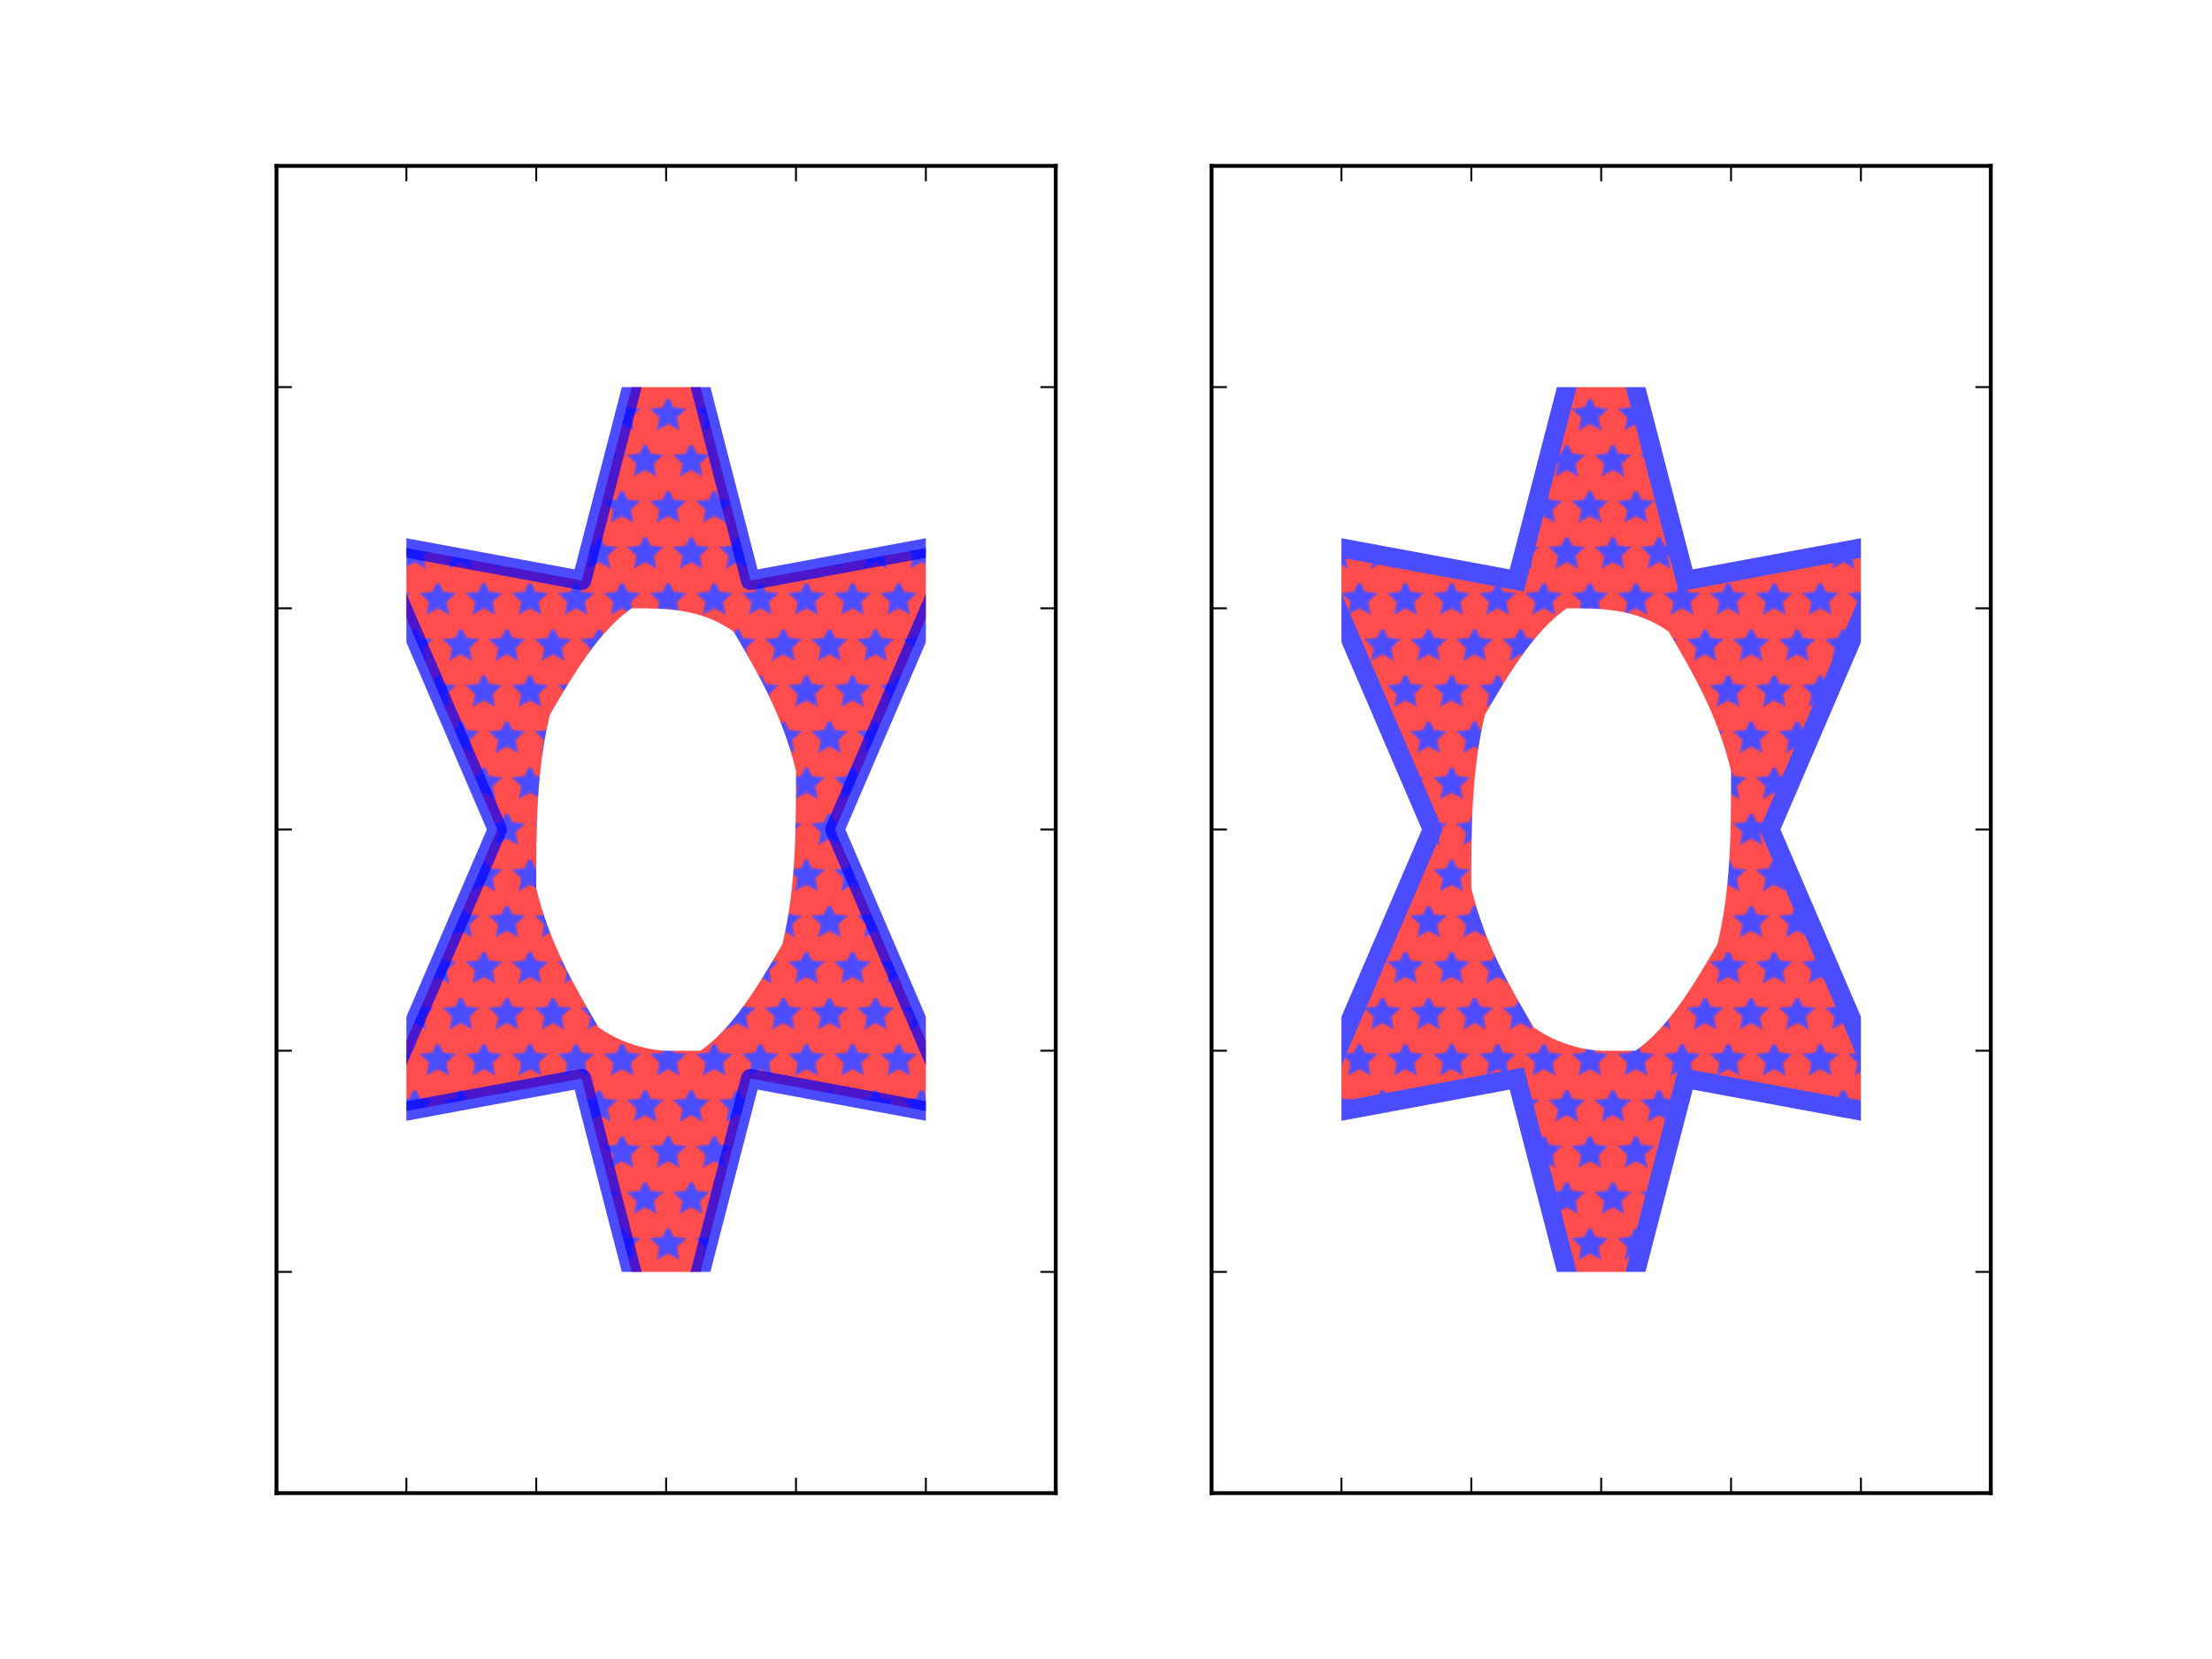
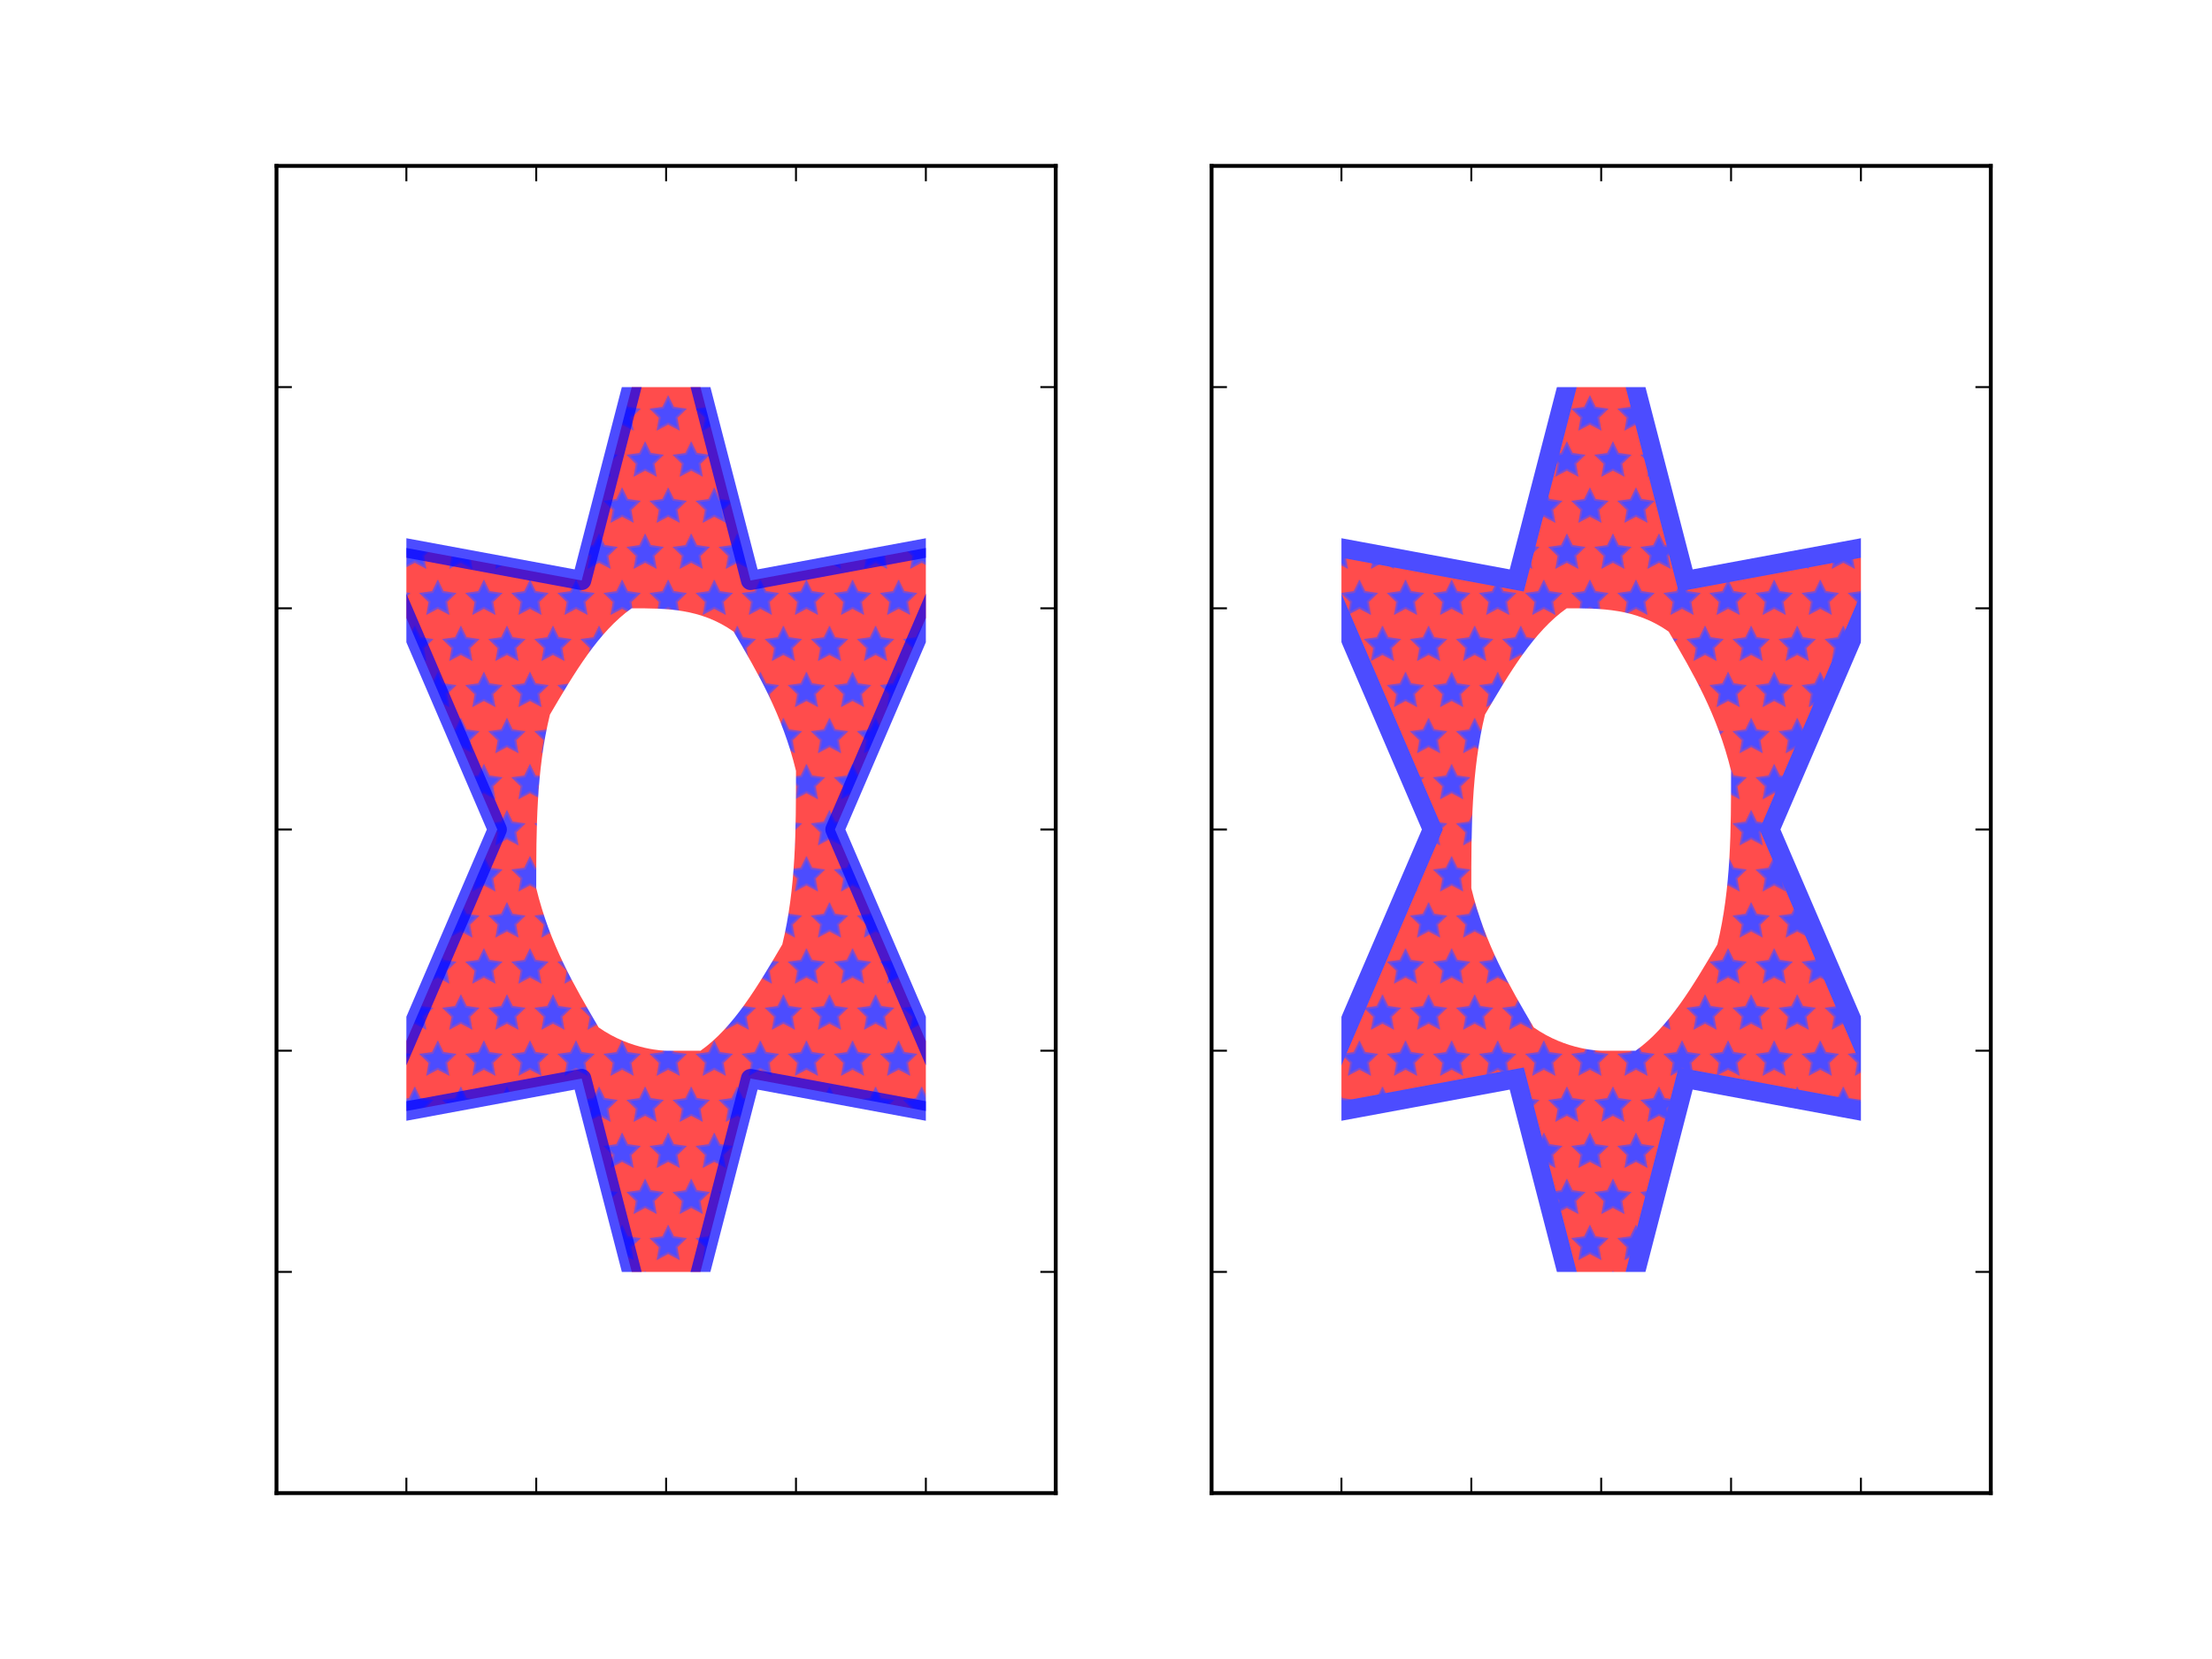
- <svg xmlns="http://www.w3.org/2000/svg" xmlns:xlink="http://www.w3.org/1999/xlink" height="432pt" version="1.1" viewBox="0 0 576 432" width="576pt">
+ <svg xmlns="http://www.w3.org/2000/svg" xmlns:xlink="http://www.w3.org/1999/xlink" width="576pt" height="432pt" viewBox="0 0 576 432" version="1.1">
  <defs>
-     <style type="text/css">
- *{stroke-linecap:butt;stroke-linejoin:round;}
-   </style>
+     <style type="text/css">*{stroke-linejoin: round; stroke-linecap: butt}</style>
  </defs>
  <g id="figure_1">
    <g id="patch_1">
-       <path d="M 0 432  L 576 432  L 576 0  L 0 0  z " style="fill:#ffffff;" />
+       <path d="M 0 432  L 576 432  L 576 0  L 0 0  z " style="fill: #ffffff" />
    </g>
    <g id="axes_1">
      <g id="patch_2">
-         <path d="M 72 388.8  L 274.909 388.8  L 274.909 43.2  L 72 43.2  z " style="fill:#ffffff;" />
+         <path d="M 72 388.8  L 274.909 388.8  L 274.909 43.2  L 72 43.2  z " style="fill: #ffffff" />
      </g>
      <g id="PathCollection_1">
-         <path clip-path="url(#p3a3c58397e)" d="M 173.455 66.24  L 151.473 151.152  L 97.307 141.12  L 129.491 216  L 97.307 290.88  L 151.473 280.848  L 173.455 365.76  L 195.436 280.848  L 249.602 290.88  L 217.418 216  L 249.602 141.12  L 195.436 151.152  z " style="fill:url(#h95f2a3a954);fill-opacity:0.7;stroke:#0000ff;stroke-opacity:0.7;stroke-width:5;" />
+         <path d="M 173.455 66.24  L 151.473 151.152  L 97.307 141.12  L 129.491 216  L 97.307 290.88  L 151.473 280.848  L 173.455 365.76  L 195.436 280.848  L 249.602 290.88  L 217.418 216  L 249.602 141.12  L 195.436 151.152  z " clip-path="url(#p4234805953)" style="fill: url(#h8da01be9d9); fill-opacity: 0.7; stroke: #0000ff; stroke-opacity: 0.7; stroke-width: 5" />
      </g>
      <g id="patch_3">
-         <path d="M 72 388.8  L 72 43.2  " style="fill:none;stroke:#000000;stroke-linecap:square;stroke-linejoin:miter;" />
+         <path d="M 72 388.8  L 72 43.2  " style="fill: none; stroke: #000000; stroke-linejoin: miter; stroke-linecap: square" />
      </g>
      <g id="patch_4">
-         <path d="M 274.909 388.8  L 274.909 43.2  " style="fill:none;stroke:#000000;stroke-linecap:square;stroke-linejoin:miter;" />
+         <path d="M 274.909 388.8  L 274.909 43.2  " style="fill: none; stroke: #000000; stroke-linejoin: miter; stroke-linecap: square" />
      </g>
      <g id="patch_5">
-         <path d="M 72 388.8  L 274.909 388.8  " style="fill:none;stroke:#000000;stroke-linecap:square;stroke-linejoin:miter;" />
+         <path d="M 72 388.8  L 274.909 388.8  " style="fill: none; stroke: #000000; stroke-linejoin: miter; stroke-linecap: square" />
      </g>
      <g id="patch_6">
-         <path d="M 72 43.2  L 274.909 43.2  " style="fill:none;stroke:#000000;stroke-linecap:square;stroke-linejoin:miter;" />
+         <path d="M 72 43.2  L 274.909 43.2  " style="fill: none; stroke: #000000; stroke-linejoin: miter; stroke-linecap: square" />
      </g>
      <g id="matplotlib.axis_1">
        <g id="xtick_1">
          <g id="line2d_1">
            <defs>
-               <path d="M 0 0  L 0 -4  " id="m368fc901b1" style="stroke:#000000;stroke-width:0.5;" />
+               <path id="m441ccbbe42" d="M 0 0  L 0 -4  " style="stroke: #000000; stroke-width: 0.5" />
            </defs>
            <g>
-               <use style="stroke:#000000;stroke-width:0.5;" x="72" xlink:href="#m368fc901b1" y="388.8" />
+               <use xlink:href="#m441ccbbe42" x="72" y="388.8" style="stroke: #000000; stroke-width: 0.5" />
            </g>
          </g>
          <g id="line2d_2">
            <defs>
-               <path d="M 0 0  L 0 4  " id="mc63e59a608" style="stroke:#000000;stroke-width:0.5;" />
+               <path id="mad5646bafe" d="M 0 0  L 0 4  " style="stroke: #000000; stroke-width: 0.5" />
            </defs>
            <g>
-               <use style="stroke:#000000;stroke-width:0.5;" x="72" xlink:href="#mc63e59a608" y="43.2" />
+               <use xlink:href="#mad5646bafe" x="72" y="43.2" style="stroke: #000000; stroke-width: 0.5" />
            </g>
          </g>
        </g>
        <g id="xtick_2">
          <g id="line2d_3">
            <g>
-               <use style="stroke:#000000;stroke-width:0.5;" x="105.818" xlink:href="#m368fc901b1" y="388.8" />
+               <use xlink:href="#m441ccbbe42" x="105.818" y="388.8" style="stroke: #000000; stroke-width: 0.5" />
            </g>
          </g>
          <g id="line2d_4">
            <g>
-               <use style="stroke:#000000;stroke-width:0.5;" x="105.818" xlink:href="#mc63e59a608" y="43.2" />
+               <use xlink:href="#mad5646bafe" x="105.818" y="43.2" style="stroke: #000000; stroke-width: 0.5" />
            </g>
          </g>
        </g>
        <g id="xtick_3">
          <g id="line2d_5">
            <g>
-               <use style="stroke:#000000;stroke-width:0.5;" x="139.636" xlink:href="#m368fc901b1" y="388.8" />
+               <use xlink:href="#m441ccbbe42" x="139.636" y="388.8" style="stroke: #000000; stroke-width: 0.5" />
            </g>
          </g>
          <g id="line2d_6">
            <g>
-               <use style="stroke:#000000;stroke-width:0.5;" x="139.636" xlink:href="#mc63e59a608" y="43.2" />
+               <use xlink:href="#mad5646bafe" x="139.636" y="43.2" style="stroke: #000000; stroke-width: 0.5" />
            </g>
          </g>
        </g>
        <g id="xtick_4">
          <g id="line2d_7">
            <g>
-               <use style="stroke:#000000;stroke-width:0.5;" x="173.455" xlink:href="#m368fc901b1" y="388.8" />
+               <use xlink:href="#m441ccbbe42" x="173.455" y="388.8" style="stroke: #000000; stroke-width: 0.5" />
            </g>
          </g>
          <g id="line2d_8">
            <g>
-               <use style="stroke:#000000;stroke-width:0.5;" x="173.455" xlink:href="#mc63e59a608" y="43.2" />
+               <use xlink:href="#mad5646bafe" x="173.455" y="43.2" style="stroke: #000000; stroke-width: 0.5" />
            </g>
          </g>
        </g>
        <g id="xtick_5">
          <g id="line2d_9">
            <g>
-               <use style="stroke:#000000;stroke-width:0.5;" x="207.273" xlink:href="#m368fc901b1" y="388.8" />
+               <use xlink:href="#m441ccbbe42" x="207.273" y="388.8" style="stroke: #000000; stroke-width: 0.5" />
            </g>
          </g>
          <g id="line2d_10">
            <g>
-               <use style="stroke:#000000;stroke-width:0.5;" x="207.273" xlink:href="#mc63e59a608" y="43.2" />
+               <use xlink:href="#mad5646bafe" x="207.273" y="43.2" style="stroke: #000000; stroke-width: 0.5" />
            </g>
          </g>
        </g>
        <g id="xtick_6">
          <g id="line2d_11">
            <g>
-               <use style="stroke:#000000;stroke-width:0.5;" x="241.091" xlink:href="#m368fc901b1" y="388.8" />
+               <use xlink:href="#m441ccbbe42" x="241.091" y="388.8" style="stroke: #000000; stroke-width: 0.5" />
            </g>
          </g>
          <g id="line2d_12">
            <g>
-               <use style="stroke:#000000;stroke-width:0.5;" x="241.091" xlink:href="#mc63e59a608" y="43.2" />
+               <use xlink:href="#mad5646bafe" x="241.091" y="43.2" style="stroke: #000000; stroke-width: 0.5" />
            </g>
          </g>
        </g>
        <g id="xtick_7">
          <g id="line2d_13">
            <g>
-               <use style="stroke:#000000;stroke-width:0.5;" x="274.909" xlink:href="#m368fc901b1" y="388.8" />
+               <use xlink:href="#m441ccbbe42" x="274.909" y="388.8" style="stroke: #000000; stroke-width: 0.5" />
            </g>
          </g>
          <g id="line2d_14">
            <g>
-               <use style="stroke:#000000;stroke-width:0.5;" x="274.909" xlink:href="#mc63e59a608" y="43.2" />
+               <use xlink:href="#mad5646bafe" x="274.909" y="43.2" style="stroke: #000000; stroke-width: 0.5" />
            </g>
          </g>
        </g>
      </g>
      <g id="matplotlib.axis_2">
        <g id="ytick_1">
          <g id="line2d_15">
            <defs>
-               <path d="M 0 0  L 4 0  " id="m556f96d829" style="stroke:#000000;stroke-width:0.5;" />
+               <path id="mebf891ec74" d="M 0 0  L 4 0  " style="stroke: #000000; stroke-width: 0.5" />
            </defs>
            <g>
-               <use style="stroke:#000000;stroke-width:0.5;" x="72" xlink:href="#m556f96d829" y="388.8" />
+               <use xlink:href="#mebf891ec74" x="72" y="388.8" style="stroke: #000000; stroke-width: 0.5" />
            </g>
          </g>
          <g id="line2d_16">
            <defs>
-               <path d="M 0 0  L -4 0  " id="m27e32ca04a" style="stroke:#000000;stroke-width:0.5;" />
+               <path id="m0be78051dd" d="M 0 0  L -4 0  " style="stroke: #000000; stroke-width: 0.5" />
            </defs>
            <g>
-               <use style="stroke:#000000;stroke-width:0.5;" x="274.909" xlink:href="#m27e32ca04a" y="388.8" />
+               <use xlink:href="#m0be78051dd" x="274.909" y="388.8" style="stroke: #000000; stroke-width: 0.5" />
            </g>
          </g>
        </g>
        <g id="ytick_2">
          <g id="line2d_17">
            <g>
-               <use style="stroke:#000000;stroke-width:0.5;" x="72" xlink:href="#m556f96d829" y="331.2" />
+               <use xlink:href="#mebf891ec74" x="72" y="331.2" style="stroke: #000000; stroke-width: 0.5" />
            </g>
          </g>
          <g id="line2d_18">
            <g>
-               <use style="stroke:#000000;stroke-width:0.5;" x="274.909" xlink:href="#m27e32ca04a" y="331.2" />
+               <use xlink:href="#m0be78051dd" x="274.909" y="331.2" style="stroke: #000000; stroke-width: 0.5" />
            </g>
          </g>
        </g>
        <g id="ytick_3">
          <g id="line2d_19">
            <g>
-               <use style="stroke:#000000;stroke-width:0.5;" x="72" xlink:href="#m556f96d829" y="273.6" />
+               <use xlink:href="#mebf891ec74" x="72" y="273.6" style="stroke: #000000; stroke-width: 0.5" />
            </g>
          </g>
          <g id="line2d_20">
            <g>
-               <use style="stroke:#000000;stroke-width:0.5;" x="274.909" xlink:href="#m27e32ca04a" y="273.6" />
+               <use xlink:href="#m0be78051dd" x="274.909" y="273.6" style="stroke: #000000; stroke-width: 0.5" />
            </g>
          </g>
        </g>
        <g id="ytick_4">
          <g id="line2d_21">
            <g>
-               <use style="stroke:#000000;stroke-width:0.5;" x="72" xlink:href="#m556f96d829" y="216" />
+               <use xlink:href="#mebf891ec74" x="72" y="216" style="stroke: #000000; stroke-width: 0.5" />
            </g>
          </g>
          <g id="line2d_22">
            <g>
-               <use style="stroke:#000000;stroke-width:0.5;" x="274.909" xlink:href="#m27e32ca04a" y="216" />
+               <use xlink:href="#m0be78051dd" x="274.909" y="216" style="stroke: #000000; stroke-width: 0.5" />
            </g>
          </g>
        </g>
        <g id="ytick_5">
          <g id="line2d_23">
            <g>
-               <use style="stroke:#000000;stroke-width:0.5;" x="72" xlink:href="#m556f96d829" y="158.4" />
+               <use xlink:href="#mebf891ec74" x="72" y="158.4" style="stroke: #000000; stroke-width: 0.5" />
            </g>
          </g>
          <g id="line2d_24">
            <g>
-               <use style="stroke:#000000;stroke-width:0.5;" x="274.909" xlink:href="#m27e32ca04a" y="158.4" />
+               <use xlink:href="#m0be78051dd" x="274.909" y="158.4" style="stroke: #000000; stroke-width: 0.5" />
            </g>
          </g>
        </g>
        <g id="ytick_6">
          <g id="line2d_25">
            <g>
-               <use style="stroke:#000000;stroke-width:0.5;" x="72" xlink:href="#m556f96d829" y="100.8" />
+               <use xlink:href="#mebf891ec74" x="72" y="100.8" style="stroke: #000000; stroke-width: 0.5" />
            </g>
          </g>
          <g id="line2d_26">
            <g>
-               <use style="stroke:#000000;stroke-width:0.5;" x="274.909" xlink:href="#m27e32ca04a" y="100.8" />
+               <use xlink:href="#m0be78051dd" x="274.909" y="100.8" style="stroke: #000000; stroke-width: 0.5" />
            </g>
          </g>
        </g>
        <g id="ytick_7">
          <g id="line2d_27">
            <g>
-               <use style="stroke:#000000;stroke-width:0.5;" x="72" xlink:href="#m556f96d829" y="43.2" />
+               <use xlink:href="#mebf891ec74" x="72" y="43.2" style="stroke: #000000; stroke-width: 0.5" />
            </g>
          </g>
          <g id="line2d_28">
            <g>
-               <use style="stroke:#000000;stroke-width:0.5;" x="274.909" xlink:href="#m27e32ca04a" y="43.2" />
+               <use xlink:href="#m0be78051dd" x="274.909" y="43.2" style="stroke: #000000; stroke-width: 0.5" />
            </g>
          </g>
        </g>
      </g>
    </g>
    <g id="axes_2">
      <g id="patch_7">
-         <path d="M 315.491 388.8  L 518.4 388.8  L 518.4 43.2  L 315.491 43.2  z " style="fill:#ffffff;" />
+         <path d="M 315.491 388.8  L 518.4 388.8  L 518.4 43.2  L 315.491 43.2  z " style="fill: #ffffff" />
      </g>
      <g id="patch_8">
-         <path clip-path="url(#p0b645584cb)" d="M 416.945 66.24  L 394.964 151.152  L 340.798 141.12  L 372.982 216  L 340.798 290.88  L 394.964 280.848  L 416.945 365.76  L 438.927 280.848  L 493.093 290.88  L 460.909 216  L 493.093 141.12  L 438.927 151.152  z " style="fill:url(#h95f2a3a954);opacity:0.7;stroke:#0000ff;stroke-linejoin:miter;stroke-width:5;" />
+         <path d="M 416.945 66.24  L 394.964 151.152  L 340.798 141.12  L 372.982 216  L 340.798 290.88  L 394.964 280.848  L 416.945 365.76  L 438.927 280.848  L 493.093 290.88  L 460.909 216  L 493.093 141.12  L 438.927 151.152  z " clip-path="url(#p1824667f16)" style="fill: url(#h8da01be9d9); opacity: 0.7; stroke: #0000ff; stroke-width: 5; stroke-linejoin: miter" />
      </g>
      <g id="patch_9">
-         <path d="M 315.491 388.8  L 315.491 43.2  " style="fill:none;stroke:#000000;stroke-linecap:square;stroke-linejoin:miter;" />
+         <path d="M 315.491 388.8  L 315.491 43.2  " style="fill: none; stroke: #000000; stroke-linejoin: miter; stroke-linecap: square" />
      </g>
      <g id="patch_10">
-         <path d="M 518.4 388.8  L 518.4 43.2  " style="fill:none;stroke:#000000;stroke-linecap:square;stroke-linejoin:miter;" />
+         <path d="M 518.4 388.8  L 518.4 43.2  " style="fill: none; stroke: #000000; stroke-linejoin: miter; stroke-linecap: square" />
      </g>
      <g id="patch_11">
-         <path d="M 315.491 388.8  L 518.4 388.8  " style="fill:none;stroke:#000000;stroke-linecap:square;stroke-linejoin:miter;" />
+         <path d="M 315.491 388.8  L 518.4 388.8  " style="fill: none; stroke: #000000; stroke-linejoin: miter; stroke-linecap: square" />
      </g>
      <g id="patch_12">
-         <path d="M 315.491 43.2  L 518.4 43.2  " style="fill:none;stroke:#000000;stroke-linecap:square;stroke-linejoin:miter;" />
+         <path d="M 315.491 43.2  L 518.4 43.2  " style="fill: none; stroke: #000000; stroke-linejoin: miter; stroke-linecap: square" />
      </g>
      <g id="matplotlib.axis_3">
        <g id="xtick_8">
          <g id="line2d_29">
            <g>
-               <use style="stroke:#000000;stroke-width:0.5;" x="315.491" xlink:href="#m368fc901b1" y="388.8" />
+               <use xlink:href="#m441ccbbe42" x="315.491" y="388.8" style="stroke: #000000; stroke-width: 0.5" />
            </g>
          </g>
          <g id="line2d_30">
            <g>
-               <use style="stroke:#000000;stroke-width:0.5;" x="315.491" xlink:href="#mc63e59a608" y="43.2" />
+               <use xlink:href="#mad5646bafe" x="315.491" y="43.2" style="stroke: #000000; stroke-width: 0.5" />
            </g>
          </g>
        </g>
        <g id="xtick_9">
          <g id="line2d_31">
            <g>
-               <use style="stroke:#000000;stroke-width:0.5;" x="349.309" xlink:href="#m368fc901b1" y="388.8" />
+               <use xlink:href="#m441ccbbe42" x="349.309" y="388.8" style="stroke: #000000; stroke-width: 0.5" />
            </g>
          </g>
          <g id="line2d_32">
            <g>
-               <use style="stroke:#000000;stroke-width:0.5;" x="349.309" xlink:href="#mc63e59a608" y="43.2" />
+               <use xlink:href="#mad5646bafe" x="349.309" y="43.2" style="stroke: #000000; stroke-width: 0.5" />
            </g>
          </g>
        </g>
        <g id="xtick_10">
          <g id="line2d_33">
            <g>
-               <use style="stroke:#000000;stroke-width:0.5;" x="383.127" xlink:href="#m368fc901b1" y="388.8" />
+               <use xlink:href="#m441ccbbe42" x="383.127" y="388.8" style="stroke: #000000; stroke-width: 0.5" />
            </g>
          </g>
          <g id="line2d_34">
            <g>
-               <use style="stroke:#000000;stroke-width:0.5;" x="383.127" xlink:href="#mc63e59a608" y="43.2" />
+               <use xlink:href="#mad5646bafe" x="383.127" y="43.2" style="stroke: #000000; stroke-width: 0.5" />
            </g>
          </g>
        </g>
        <g id="xtick_11">
          <g id="line2d_35">
            <g>
-               <use style="stroke:#000000;stroke-width:0.5;" x="416.945" xlink:href="#m368fc901b1" y="388.8" />
+               <use xlink:href="#m441ccbbe42" x="416.945" y="388.8" style="stroke: #000000; stroke-width: 0.5" />
            </g>
          </g>
          <g id="line2d_36">
            <g>
-               <use style="stroke:#000000;stroke-width:0.5;" x="416.945" xlink:href="#mc63e59a608" y="43.2" />
+               <use xlink:href="#mad5646bafe" x="416.945" y="43.2" style="stroke: #000000; stroke-width: 0.5" />
            </g>
          </g>
        </g>
        <g id="xtick_12">
          <g id="line2d_37">
            <g>
-               <use style="stroke:#000000;stroke-width:0.5;" x="450.764" xlink:href="#m368fc901b1" y="388.8" />
+               <use xlink:href="#m441ccbbe42" x="450.764" y="388.8" style="stroke: #000000; stroke-width: 0.5" />
            </g>
          </g>
          <g id="line2d_38">
            <g>
-               <use style="stroke:#000000;stroke-width:0.5;" x="450.764" xlink:href="#mc63e59a608" y="43.2" />
+               <use xlink:href="#mad5646bafe" x="450.764" y="43.2" style="stroke: #000000; stroke-width: 0.5" />
            </g>
          </g>
        </g>
        <g id="xtick_13">
          <g id="line2d_39">
            <g>
-               <use style="stroke:#000000;stroke-width:0.5;" x="484.582" xlink:href="#m368fc901b1" y="388.8" />
+               <use xlink:href="#m441ccbbe42" x="484.582" y="388.8" style="stroke: #000000; stroke-width: 0.5" />
            </g>
          </g>
          <g id="line2d_40">
            <g>
-               <use style="stroke:#000000;stroke-width:0.5;" x="484.582" xlink:href="#mc63e59a608" y="43.2" />
+               <use xlink:href="#mad5646bafe" x="484.582" y="43.2" style="stroke: #000000; stroke-width: 0.5" />
            </g>
          </g>
        </g>
        <g id="xtick_14">
          <g id="line2d_41">
            <g>
-               <use style="stroke:#000000;stroke-width:0.5;" x="518.4" xlink:href="#m368fc901b1" y="388.8" />
+               <use xlink:href="#m441ccbbe42" x="518.4" y="388.8" style="stroke: #000000; stroke-width: 0.5" />
            </g>
          </g>
          <g id="line2d_42">
            <g>
-               <use style="stroke:#000000;stroke-width:0.5;" x="518.4" xlink:href="#mc63e59a608" y="43.2" />
+               <use xlink:href="#mad5646bafe" x="518.4" y="43.2" style="stroke: #000000; stroke-width: 0.5" />
            </g>
          </g>
        </g>
      </g>
      <g id="matplotlib.axis_4">
        <g id="ytick_8">
          <g id="line2d_43">
            <g>
-               <use style="stroke:#000000;stroke-width:0.5;" x="315.491" xlink:href="#m556f96d829" y="388.8" />
+               <use xlink:href="#mebf891ec74" x="315.491" y="388.8" style="stroke: #000000; stroke-width: 0.5" />
            </g>
          </g>
          <g id="line2d_44">
            <g>
-               <use style="stroke:#000000;stroke-width:0.5;" x="518.4" xlink:href="#m27e32ca04a" y="388.8" />
+               <use xlink:href="#m0be78051dd" x="518.4" y="388.8" style="stroke: #000000; stroke-width: 0.5" />
            </g>
          </g>
        </g>
        <g id="ytick_9">
          <g id="line2d_45">
            <g>
-               <use style="stroke:#000000;stroke-width:0.5;" x="315.491" xlink:href="#m556f96d829" y="331.2" />
+               <use xlink:href="#mebf891ec74" x="315.491" y="331.2" style="stroke: #000000; stroke-width: 0.5" />
            </g>
          </g>
          <g id="line2d_46">
            <g>
-               <use style="stroke:#000000;stroke-width:0.5;" x="518.4" xlink:href="#m27e32ca04a" y="331.2" />
+               <use xlink:href="#m0be78051dd" x="518.4" y="331.2" style="stroke: #000000; stroke-width: 0.5" />
            </g>
          </g>
        </g>
        <g id="ytick_10">
          <g id="line2d_47">
            <g>
-               <use style="stroke:#000000;stroke-width:0.5;" x="315.491" xlink:href="#m556f96d829" y="273.6" />
+               <use xlink:href="#mebf891ec74" x="315.491" y="273.6" style="stroke: #000000; stroke-width: 0.5" />
            </g>
          </g>
          <g id="line2d_48">
            <g>
-               <use style="stroke:#000000;stroke-width:0.5;" x="518.4" xlink:href="#m27e32ca04a" y="273.6" />
+               <use xlink:href="#m0be78051dd" x="518.4" y="273.6" style="stroke: #000000; stroke-width: 0.5" />
            </g>
          </g>
        </g>
        <g id="ytick_11">
          <g id="line2d_49">
            <g>
-               <use style="stroke:#000000;stroke-width:0.5;" x="315.491" xlink:href="#m556f96d829" y="216" />
+               <use xlink:href="#mebf891ec74" x="315.491" y="216" style="stroke: #000000; stroke-width: 0.5" />
            </g>
          </g>
          <g id="line2d_50">
            <g>
-               <use style="stroke:#000000;stroke-width:0.5;" x="518.4" xlink:href="#m27e32ca04a" y="216" />
+               <use xlink:href="#m0be78051dd" x="518.4" y="216" style="stroke: #000000; stroke-width: 0.5" />
            </g>
          </g>
        </g>
        <g id="ytick_12">
          <g id="line2d_51">
            <g>
-               <use style="stroke:#000000;stroke-width:0.5;" x="315.491" xlink:href="#m556f96d829" y="158.4" />
+               <use xlink:href="#mebf891ec74" x="315.491" y="158.4" style="stroke: #000000; stroke-width: 0.5" />
            </g>
          </g>
          <g id="line2d_52">
            <g>
-               <use style="stroke:#000000;stroke-width:0.5;" x="518.4" xlink:href="#m27e32ca04a" y="158.4" />
+               <use xlink:href="#m0be78051dd" x="518.4" y="158.4" style="stroke: #000000; stroke-width: 0.5" />
            </g>
          </g>
        </g>
        <g id="ytick_13">
          <g id="line2d_53">
            <g>
-               <use style="stroke:#000000;stroke-width:0.5;" x="315.491" xlink:href="#m556f96d829" y="100.8" />
+               <use xlink:href="#mebf891ec74" x="315.491" y="100.8" style="stroke: #000000; stroke-width: 0.5" />
            </g>
          </g>
          <g id="line2d_54">
            <g>
-               <use style="stroke:#000000;stroke-width:0.5;" x="518.4" xlink:href="#m27e32ca04a" y="100.8" />
+               <use xlink:href="#m0be78051dd" x="518.4" y="100.8" style="stroke: #000000; stroke-width: 0.5" />
            </g>
          </g>
        </g>
        <g id="ytick_14">
          <g id="line2d_55">
            <g>
-               <use style="stroke:#000000;stroke-width:0.5;" x="315.491" xlink:href="#m556f96d829" y="43.2" />
+               <use xlink:href="#mebf891ec74" x="315.491" y="43.2" style="stroke: #000000; stroke-width: 0.5" />
            </g>
          </g>
          <g id="line2d_56">
            <g>
-               <use style="stroke:#000000;stroke-width:0.5;" x="518.4" xlink:href="#m27e32ca04a" y="43.2" />
+               <use xlink:href="#m0be78051dd" x="518.4" y="43.2" style="stroke: #000000; stroke-width: 0.5" />
            </g>
          </g>
        </g>
      </g>
    </g>
  </g>
  <defs>
-     <clipPath id="p3a3c58397e">
+     <clipPath id="p4234805953">
      <path d="M 105.818 331.2  L 241.091 331.2  L 241.091 100.8  L 105.818 100.8  z M 173.455 273.6  C 173.455 273.6 164.486 273.6 155.883 267.531  C 149.541 256.729 143.2 245.928 139.636 231.276  C 139.636 216 139.636 200.724 143.2 186.072  C 149.541 175.271 155.883 164.469 164.486 158.4  C 173.455 158.4 182.423 158.4 191.026 164.469  C 197.368 175.271 203.709 186.072 207.273 200.724  C 207.273 216 207.273 231.276 203.709 245.928  C 197.368 256.729 191.026 267.531 182.423 273.6  z " />
    </clipPath>
-     <clipPath id="p0b645584cb">
+     <clipPath id="p1824667f16">
      <path d="M 349.309 331.2  L 484.582 331.2  L 484.582 100.8  L 349.309 100.8  z M 416.945 273.6  C 416.945 273.6 407.977 273.6 399.374 267.531  C 393.032 256.729 386.691 245.928 383.127 231.276  C 383.127 216 383.127 200.724 386.691 186.072  C 393.032 175.271 399.374 164.469 407.977 158.4  C 416.945 158.4 425.914 158.4 434.517 164.469  C 440.859 175.271 447.2 186.072 450.764 200.724  C 450.764 216 450.764 231.276 447.2 245.928  C 440.859 256.729 434.517 267.531 425.914 273.6  z " />
    </clipPath>
  </defs>
  <defs>
-     <pattern height="72" id="h95f2a3a954" patternUnits="userSpaceOnUse" width="72" x="0" y="0">
-       <rect fill="#ff0000" height="73" width="73" x="0" y="0" />
-       <path d="M 0 68  L -1.176 70.382  L -3.804 70.764  L -1.902 72.618  L -2.351 75.236  L -0 74  L 2.351 75.236  L 1.902 72.618  L 3.804 70.764  L 1.176 70.382  L 0 68  M 12 68  L 10.824 70.382  L 8.196 70.764  L 10.098 72.618  L 9.649 75.236  L 12 74  L 14.351 75.236  L 13.902 72.618  L 15.804 70.764  L 13.176 70.382  L 12 68  M 24 68  L 22.824 70.382  L 20.196 70.764  L 22.098 72.618  L 21.649 75.236  L 24 74  L 26.351 75.236  L 25.902 72.618  L 27.804 70.764  L 25.176 70.382  L 24 68  M 36 68  L 34.824 70.382  L 32.196 70.764  L 34.098 72.618  L 33.649 75.236  L 36 74  L 38.351 75.236  L 37.902 72.618  L 39.804 70.764  L 37.176 70.382  L 36 68  M 48 68  L 46.824 70.382  L 44.196 70.764  L 46.098 72.618  L 45.649 75.236  L 48 74  L 50.351 75.236  L 49.902 72.618  L 51.804 70.764  L 49.176 70.382  L 48 68  M 60 68  L 58.824 70.382  L 56.196 70.764  L 58.098 72.618  L 57.649 75.236  L 60 74  L 62.351 75.236  L 61.902 72.618  L 63.804 70.764  L 61.176 70.382  L 60 68  M 72 68  L 70.824 70.382  L 68.196 70.764  L 70.098 72.618  L 69.649 75.236  L 72 74  L 74.351 75.236  L 73.902 72.618  L 75.804 70.764  L 73.176 70.382  L 72 68  M 6 56  L 4.824 58.382  L 2.196 58.764  L 4.098 60.618  L 3.649 63.236  L 6 62  L 8.351 63.236  L 7.902 60.618  L 9.804 58.764  L 7.176 58.382  L 6 56  M 18 56  L 16.824 58.382  L 14.196 58.764  L 16.098 60.618  L 15.649 63.236  L 18 62  L 20.351 63.236  L 19.902 60.618  L 21.804 58.764  L 19.176 58.382  L 18 56  M 30 56  L 28.824 58.382  L 26.196 58.764  L 28.098 60.618  L 27.649 63.236  L 30 62  L 32.351 63.236  L 31.902 60.618  L 33.804 58.764  L 31.176 58.382  L 30 56  M 42 56  L 40.824 58.382  L 38.196 58.764  L 40.098 60.618  L 39.649 63.236  L 42 62  L 44.351 63.236  L 43.902 60.618  L 45.804 58.764  L 43.176 58.382  L 42 56  M 54 56  L 52.824 58.382  L 50.196 58.764  L 52.098 60.618  L 51.649 63.236  L 54 62  L 56.351 63.236  L 55.902 60.618  L 57.804 58.764  L 55.176 58.382  L 54 56  M 66 56  L 64.824 58.382  L 62.196 58.764  L 64.098 60.618  L 63.649 63.236  L 66 62  L 68.351 63.236  L 67.902 60.618  L 69.804 58.764  L 67.176 58.382  L 66 56  M 0 44  L -1.176 46.382  L -3.804 46.764  L -1.902 48.618  L -2.351 51.236  L -0 50  L 2.351 51.236  L 1.902 48.618  L 3.804 46.764  L 1.176 46.382  L 0 44  M 12 44  L 10.824 46.382  L 8.196 46.764  L 10.098 48.618  L 9.649 51.236  L 12 50  L 14.351 51.236  L 13.902 48.618  L 15.804 46.764  L 13.176 46.382  L 12 44  M 24 44  L 22.824 46.382  L 20.196 46.764  L 22.098 48.618  L 21.649 51.236  L 24 50  L 26.351 51.236  L 25.902 48.618  L 27.804 46.764  L 25.176 46.382  L 24 44  M 36 44  L 34.824 46.382  L 32.196 46.764  L 34.098 48.618  L 33.649 51.236  L 36 50  L 38.351 51.236  L 37.902 48.618  L 39.804 46.764  L 37.176 46.382  L 36 44  M 48 44  L 46.824 46.382  L 44.196 46.764  L 46.098 48.618  L 45.649 51.236  L 48 50  L 50.351 51.236  L 49.902 48.618  L 51.804 46.764  L 49.176 46.382  L 48 44  M 60 44  L 58.824 46.382  L 56.196 46.764  L 58.098 48.618  L 57.649 51.236  L 60 50  L 62.351 51.236  L 61.902 48.618  L 63.804 46.764  L 61.176 46.382  L 60 44  M 72 44  L 70.824 46.382  L 68.196 46.764  L 70.098 48.618  L 69.649 51.236  L 72 50  L 74.351 51.236  L 73.902 48.618  L 75.804 46.764  L 73.176 46.382  L 72 44  M 6 32  L 4.824 34.382  L 2.196 34.764  L 4.098 36.618  L 3.649 39.236  L 6 38  L 8.351 39.236  L 7.902 36.618  L 9.804 34.764  L 7.176 34.382  L 6 32  M 18 32  L 16.824 34.382  L 14.196 34.764  L 16.098 36.618  L 15.649 39.236  L 18 38  L 20.351 39.236  L 19.902 36.618  L 21.804 34.764  L 19.176 34.382  L 18 32  M 30 32  L 28.824 34.382  L 26.196 34.764  L 28.098 36.618  L 27.649 39.236  L 30 38  L 32.351 39.236  L 31.902 36.618  L 33.804 34.764  L 31.176 34.382  L 30 32  M 42 32  L 40.824 34.382  L 38.196 34.764  L 40.098 36.618  L 39.649 39.236  L 42 38  L 44.351 39.236  L 43.902 36.618  L 45.804 34.764  L 43.176 34.382  L 42 32  M 54 32  L 52.824 34.382  L 50.196 34.764  L 52.098 36.618  L 51.649 39.236  L 54 38  L 56.351 39.236  L 55.902 36.618  L 57.804 34.764  L 55.176 34.382  L 54 32  M 66 32  L 64.824 34.382  L 62.196 34.764  L 64.098 36.618  L 63.649 39.236  L 66 38  L 68.351 39.236  L 67.902 36.618  L 69.804 34.764  L 67.176 34.382  L 66 32  M 0 20  L -1.176 22.382  L -3.804 22.764  L -1.902 24.618  L -2.351 27.236  L -0 26  L 2.351 27.236  L 1.902 24.618  L 3.804 22.764  L 1.176 22.382  L 0 20  M 12 20  L 10.824 22.382  L 8.196 22.764  L 10.098 24.618  L 9.649 27.236  L 12 26  L 14.351 27.236  L 13.902 24.618  L 15.804 22.764  L 13.176 22.382  L 12 20  M 24 20  L 22.824 22.382  L 20.196 22.764  L 22.098 24.618  L 21.649 27.236  L 24 26  L 26.351 27.236  L 25.902 24.618  L 27.804 22.764  L 25.176 22.382  L 24 20  M 36 20  L 34.824 22.382  L 32.196 22.764  L 34.098 24.618  L 33.649 27.236  L 36 26  L 38.351 27.236  L 37.902 24.618  L 39.804 22.764  L 37.176 22.382  L 36 20  M 48 20  L 46.824 22.382  L 44.196 22.764  L 46.098 24.618  L 45.649 27.236  L 48 26  L 50.351 27.236  L 49.902 24.618  L 51.804 22.764  L 49.176 22.382  L 48 20  M 60 20  L 58.824 22.382  L 56.196 22.764  L 58.098 24.618  L 57.649 27.236  L 60 26  L 62.351 27.236  L 61.902 24.618  L 63.804 22.764  L 61.176 22.382  L 60 20  M 72 20  L 70.824 22.382  L 68.196 22.764  L 70.098 24.618  L 69.649 27.236  L 72 26  L 74.351 27.236  L 73.902 24.618  L 75.804 22.764  L 73.176 22.382  L 72 20  M 6 8  L 4.824 10.382  L 2.196 10.764  L 4.098 12.618  L 3.649 15.236  L 6 14  L 8.351 15.236  L 7.902 12.618  L 9.804 10.764  L 7.176 10.382  L 6 8  M 18 8  L 16.824 10.382  L 14.196 10.764  L 16.098 12.618  L 15.649 15.236  L 18 14  L 20.351 15.236  L 19.902 12.618  L 21.804 10.764  L 19.176 10.382  L 18 8  M 30 8  L 28.824 10.382  L 26.196 10.764  L 28.098 12.618  L 27.649 15.236  L 30 14  L 32.351 15.236  L 31.902 12.618  L 33.804 10.764  L 31.176 10.382  L 30 8  M 42 8  L 40.824 10.382  L 38.196 10.764  L 40.098 12.618  L 39.649 15.236  L 42 14  L 44.351 15.236  L 43.902 12.618  L 45.804 10.764  L 43.176 10.382  L 42 8  M 54 8  L 52.824 10.382  L 50.196 10.764  L 52.098 12.618  L 51.649 15.236  L 54 14  L 56.351 15.236  L 55.902 12.618  L 57.804 10.764  L 55.176 10.382  L 54 8  M 66 8  L 64.824 10.382  L 62.196 10.764  L 64.098 12.618  L 63.649 15.236  L 66 14  L 68.351 15.236  L 67.902 12.618  L 69.804 10.764  L 67.176 10.382  L 66 8  M 0 -4  L -1.176 -1.618  L -3.804 -1.236  L -1.902 0.618  L -2.351 3.236  L -0 2  L 2.351 3.236  L 1.902 0.618  L 3.804 -1.236  L 1.176 -1.618  L 0 -4  M 12 -4  L 10.824 -1.618  L 8.196 -1.236  L 10.098 0.618  L 9.649 3.236  L 12 2  L 14.351 3.236  L 13.902 0.618  L 15.804 -1.236  L 13.176 -1.618  L 12 -4  M 24 -4  L 22.824 -1.618  L 20.196 -1.236  L 22.098 0.618  L 21.649 3.236  L 24 2  L 26.351 3.236  L 25.902 0.618  L 27.804 -1.236  L 25.176 -1.618  L 24 -4  M 36 -4  L 34.824 -1.618  L 32.196 -1.236  L 34.098 0.618  L 33.649 3.236  L 36 2  L 38.351 3.236  L 37.902 0.618  L 39.804 -1.236  L 37.176 -1.618  L 36 -4  M 48 -4  L 46.824 -1.618  L 44.196 -1.236  L 46.098 0.618  L 45.649 3.236  L 48 2  L 50.351 3.236  L 49.902 0.618  L 51.804 -1.236  L 49.176 -1.618  L 48 -4  M 60 -4  L 58.824 -1.618  L 56.196 -1.236  L 58.098 0.618  L 57.649 3.236  L 60 2  L 62.351 3.236  L 61.902 0.618  L 63.804 -1.236  L 61.176 -1.618  L 60 -4  M 72 -4  L 70.824 -1.618  L 68.196 -1.236  L 70.098 0.618  L 69.649 3.236  L 72 2  L 74.351 3.236  L 73.902 0.618  L 75.804 -1.236  L 73.176 -1.618  L 72 -4  " style="fill:#0000ff;stroke:#0000ff;stroke-linecap:butt;stroke-linejoin:miter;stroke-opacity:0.7;stroke-width:1.0;" />
+     <pattern id="h8da01be9d9" patternUnits="userSpaceOnUse" x="0" y="0" width="72" height="72">
+       <rect x="0" y="0" width="73" height="73" fill="#ff0000" />
+       <path d="M 0 68  L -1.176 70.382  L -3.804 70.764  L -1.902 72.618  L -2.351 75.236  L -0 74  L 2.351 75.236  L 1.902 72.618  L 3.804 70.764  L 1.176 70.382  z M 12 68  L 10.824 70.382  L 8.196 70.764  L 10.098 72.618  L 9.649 75.236  L 12 74  L 14.351 75.236  L 13.902 72.618  L 15.804 70.764  L 13.176 70.382  z M 24 68  L 22.824 70.382  L 20.196 70.764  L 22.098 72.618  L 21.649 75.236  L 24 74  L 26.351 75.236  L 25.902 72.618  L 27.804 70.764  L 25.176 70.382  z M 36 68  L 34.824 70.382  L 32.196 70.764  L 34.098 72.618  L 33.649 75.236  L 36 74  L 38.351 75.236  L 37.902 72.618  L 39.804 70.764  L 37.176 70.382  z M 48 68  L 46.824 70.382  L 44.196 70.764  L 46.098 72.618  L 45.649 75.236  L 48 74  L 50.351 75.236  L 49.902 72.618  L 51.804 70.764  L 49.176 70.382  z M 60 68  L 58.824 70.382  L 56.196 70.764  L 58.098 72.618  L 57.649 75.236  L 60 74  L 62.351 75.236  L 61.902 72.618  L 63.804 70.764  L 61.176 70.382  z M 72 68  L 70.824 70.382  L 68.196 70.764  L 70.098 72.618  L 69.649 75.236  L 72 74  L 74.351 75.236  L 73.902 72.618  L 75.804 70.764  L 73.176 70.382  z M 6 56  L 4.824 58.382  L 2.196 58.764  L 4.098 60.618  L 3.649 63.236  L 6 62  L 8.351 63.236  L 7.902 60.618  L 9.804 58.764  L 7.176 58.382  z M 18 56  L 16.824 58.382  L 14.196 58.764  L 16.098 60.618  L 15.649 63.236  L 18 62  L 20.351 63.236  L 19.902 60.618  L 21.804 58.764  L 19.176 58.382  z M 30 56  L 28.824 58.382  L 26.196 58.764  L 28.098 60.618  L 27.649 63.236  L 30 62  L 32.351 63.236  L 31.902 60.618  L 33.804 58.764  L 31.176 58.382  z M 42 56  L 40.824 58.382  L 38.196 58.764  L 40.098 60.618  L 39.649 63.236  L 42 62  L 44.351 63.236  L 43.902 60.618  L 45.804 58.764  L 43.176 58.382  z M 54 56  L 52.824 58.382  L 50.196 58.764  L 52.098 60.618  L 51.649 63.236  L 54 62  L 56.351 63.236  L 55.902 60.618  L 57.804 58.764  L 55.176 58.382  z M 66 56  L 64.824 58.382  L 62.196 58.764  L 64.098 60.618  L 63.649 63.236  L 66 62  L 68.351 63.236  L 67.902 60.618  L 69.804 58.764  L 67.176 58.382  z M 0 44  L -1.176 46.382  L -3.804 46.764  L -1.902 48.618  L -2.351 51.236  L -0 50  L 2.351 51.236  L 1.902 48.618  L 3.804 46.764  L 1.176 46.382  z M 12 44  L 10.824 46.382  L 8.196 46.764  L 10.098 48.618  L 9.649 51.236  L 12 50  L 14.351 51.236  L 13.902 48.618  L 15.804 46.764  L 13.176 46.382  z M 24 44  L 22.824 46.382  L 20.196 46.764  L 22.098 48.618  L 21.649 51.236  L 24 50  L 26.351 51.236  L 25.902 48.618  L 27.804 46.764  L 25.176 46.382  z M 36 44  L 34.824 46.382  L 32.196 46.764  L 34.098 48.618  L 33.649 51.236  L 36 50  L 38.351 51.236  L 37.902 48.618  L 39.804 46.764  L 37.176 46.382  z M 48 44  L 46.824 46.382  L 44.196 46.764  L 46.098 48.618  L 45.649 51.236  L 48 50  L 50.351 51.236  L 49.902 48.618  L 51.804 46.764  L 49.176 46.382  z M 60 44  L 58.824 46.382  L 56.196 46.764  L 58.098 48.618  L 57.649 51.236  L 60 50  L 62.351 51.236  L 61.902 48.618  L 63.804 46.764  L 61.176 46.382  z M 72 44  L 70.824 46.382  L 68.196 46.764  L 70.098 48.618  L 69.649 51.236  L 72 50  L 74.351 51.236  L 73.902 48.618  L 75.804 46.764  L 73.176 46.382  z M 6 32  L 4.824 34.382  L 2.196 34.764  L 4.098 36.618  L 3.649 39.236  L 6 38  L 8.351 39.236  L 7.902 36.618  L 9.804 34.764  L 7.176 34.382  z M 18 32  L 16.824 34.382  L 14.196 34.764  L 16.098 36.618  L 15.649 39.236  L 18 38  L 20.351 39.236  L 19.902 36.618  L 21.804 34.764  L 19.176 34.382  z M 30 32  L 28.824 34.382  L 26.196 34.764  L 28.098 36.618  L 27.649 39.236  L 30 38  L 32.351 39.236  L 31.902 36.618  L 33.804 34.764  L 31.176 34.382  z M 42 32  L 40.824 34.382  L 38.196 34.764  L 40.098 36.618  L 39.649 39.236  L 42 38  L 44.351 39.236  L 43.902 36.618  L 45.804 34.764  L 43.176 34.382  z M 54 32  L 52.824 34.382  L 50.196 34.764  L 52.098 36.618  L 51.649 39.236  L 54 38  L 56.351 39.236  L 55.902 36.618  L 57.804 34.764  L 55.176 34.382  z M 66 32  L 64.824 34.382  L 62.196 34.764  L 64.098 36.618  L 63.649 39.236  L 66 38  L 68.351 39.236  L 67.902 36.618  L 69.804 34.764  L 67.176 34.382  z M 0 20  L -1.176 22.382  L -3.804 22.764  L -1.902 24.618  L -2.351 27.236  L -0 26  L 2.351 27.236  L 1.902 24.618  L 3.804 22.764  L 1.176 22.382  z M 12 20  L 10.824 22.382  L 8.196 22.764  L 10.098 24.618  L 9.649 27.236  L 12 26  L 14.351 27.236  L 13.902 24.618  L 15.804 22.764  L 13.176 22.382  z M 24 20  L 22.824 22.382  L 20.196 22.764  L 22.098 24.618  L 21.649 27.236  L 24 26  L 26.351 27.236  L 25.902 24.618  L 27.804 22.764  L 25.176 22.382  z M 36 20  L 34.824 22.382  L 32.196 22.764  L 34.098 24.618  L 33.649 27.236  L 36 26  L 38.351 27.236  L 37.902 24.618  L 39.804 22.764  L 37.176 22.382  z M 48 20  L 46.824 22.382  L 44.196 22.764  L 46.098 24.618  L 45.649 27.236  L 48 26  L 50.351 27.236  L 49.902 24.618  L 51.804 22.764  L 49.176 22.382  z M 60 20  L 58.824 22.382  L 56.196 22.764  L 58.098 24.618  L 57.649 27.236  L 60 26  L 62.351 27.236  L 61.902 24.618  L 63.804 22.764  L 61.176 22.382  z M 72 20  L 70.824 22.382  L 68.196 22.764  L 70.098 24.618  L 69.649 27.236  L 72 26  L 74.351 27.236  L 73.902 24.618  L 75.804 22.764  L 73.176 22.382  z M 6 8  L 4.824 10.382  L 2.196 10.764  L 4.098 12.618  L 3.649 15.236  L 6 14  L 8.351 15.236  L 7.902 12.618  L 9.804 10.764  L 7.176 10.382  z M 18 8  L 16.824 10.382  L 14.196 10.764  L 16.098 12.618  L 15.649 15.236  L 18 14  L 20.351 15.236  L 19.902 12.618  L 21.804 10.764  L 19.176 10.382  z M 30 8  L 28.824 10.382  L 26.196 10.764  L 28.098 12.618  L 27.649 15.236  L 30 14  L 32.351 15.236  L 31.902 12.618  L 33.804 10.764  L 31.176 10.382  z M 42 8  L 40.824 10.382  L 38.196 10.764  L 40.098 12.618  L 39.649 15.236  L 42 14  L 44.351 15.236  L 43.902 12.618  L 45.804 10.764  L 43.176 10.382  z M 54 8  L 52.824 10.382  L 50.196 10.764  L 52.098 12.618  L 51.649 15.236  L 54 14  L 56.351 15.236  L 55.902 12.618  L 57.804 10.764  L 55.176 10.382  z M 66 8  L 64.824 10.382  L 62.196 10.764  L 64.098 12.618  L 63.649 15.236  L 66 14  L 68.351 15.236  L 67.902 12.618  L 69.804 10.764  L 67.176 10.382  z M 0 -4  L -1.176 -1.618  L -3.804 -1.236  L -1.902 0.618  L -2.351 3.236  L -0 2  L 2.351 3.236  L 1.902 0.618  L 3.804 -1.236  L 1.176 -1.618  z M 12 -4  L 10.824 -1.618  L 8.196 -1.236  L 10.098 0.618  L 9.649 3.236  L 12 2  L 14.351 3.236  L 13.902 0.618  L 15.804 -1.236  L 13.176 -1.618  z M 24 -4  L 22.824 -1.618  L 20.196 -1.236  L 22.098 0.618  L 21.649 3.236  L 24 2  L 26.351 3.236  L 25.902 0.618  L 27.804 -1.236  L 25.176 -1.618  z M 36 -4  L 34.824 -1.618  L 32.196 -1.236  L 34.098 0.618  L 33.649 3.236  L 36 2  L 38.351 3.236  L 37.902 0.618  L 39.804 -1.236  L 37.176 -1.618  z M 48 -4  L 46.824 -1.618  L 44.196 -1.236  L 46.098 0.618  L 45.649 3.236  L 48 2  L 50.351 3.236  L 49.902 0.618  L 51.804 -1.236  L 49.176 -1.618  z M 60 -4  L 58.824 -1.618  L 56.196 -1.236  L 58.098 0.618  L 57.649 3.236  L 60 2  L 62.351 3.236  L 61.902 0.618  L 63.804 -1.236  L 61.176 -1.618  z M 72 -4  L 70.824 -1.618  L 68.196 -1.236  L 70.098 0.618  L 69.649 3.236  L 72 2  L 74.351 3.236  L 73.902 0.618  L 75.804 -1.236  L 73.176 -1.618  z " style="fill: #0000ff; stroke: #0000ff; stroke-width: 1.0; stroke-linecap: butt; stroke-linejoin: miter; stroke-opacity: 0.7" />
    </pattern>
  </defs>
</svg>
